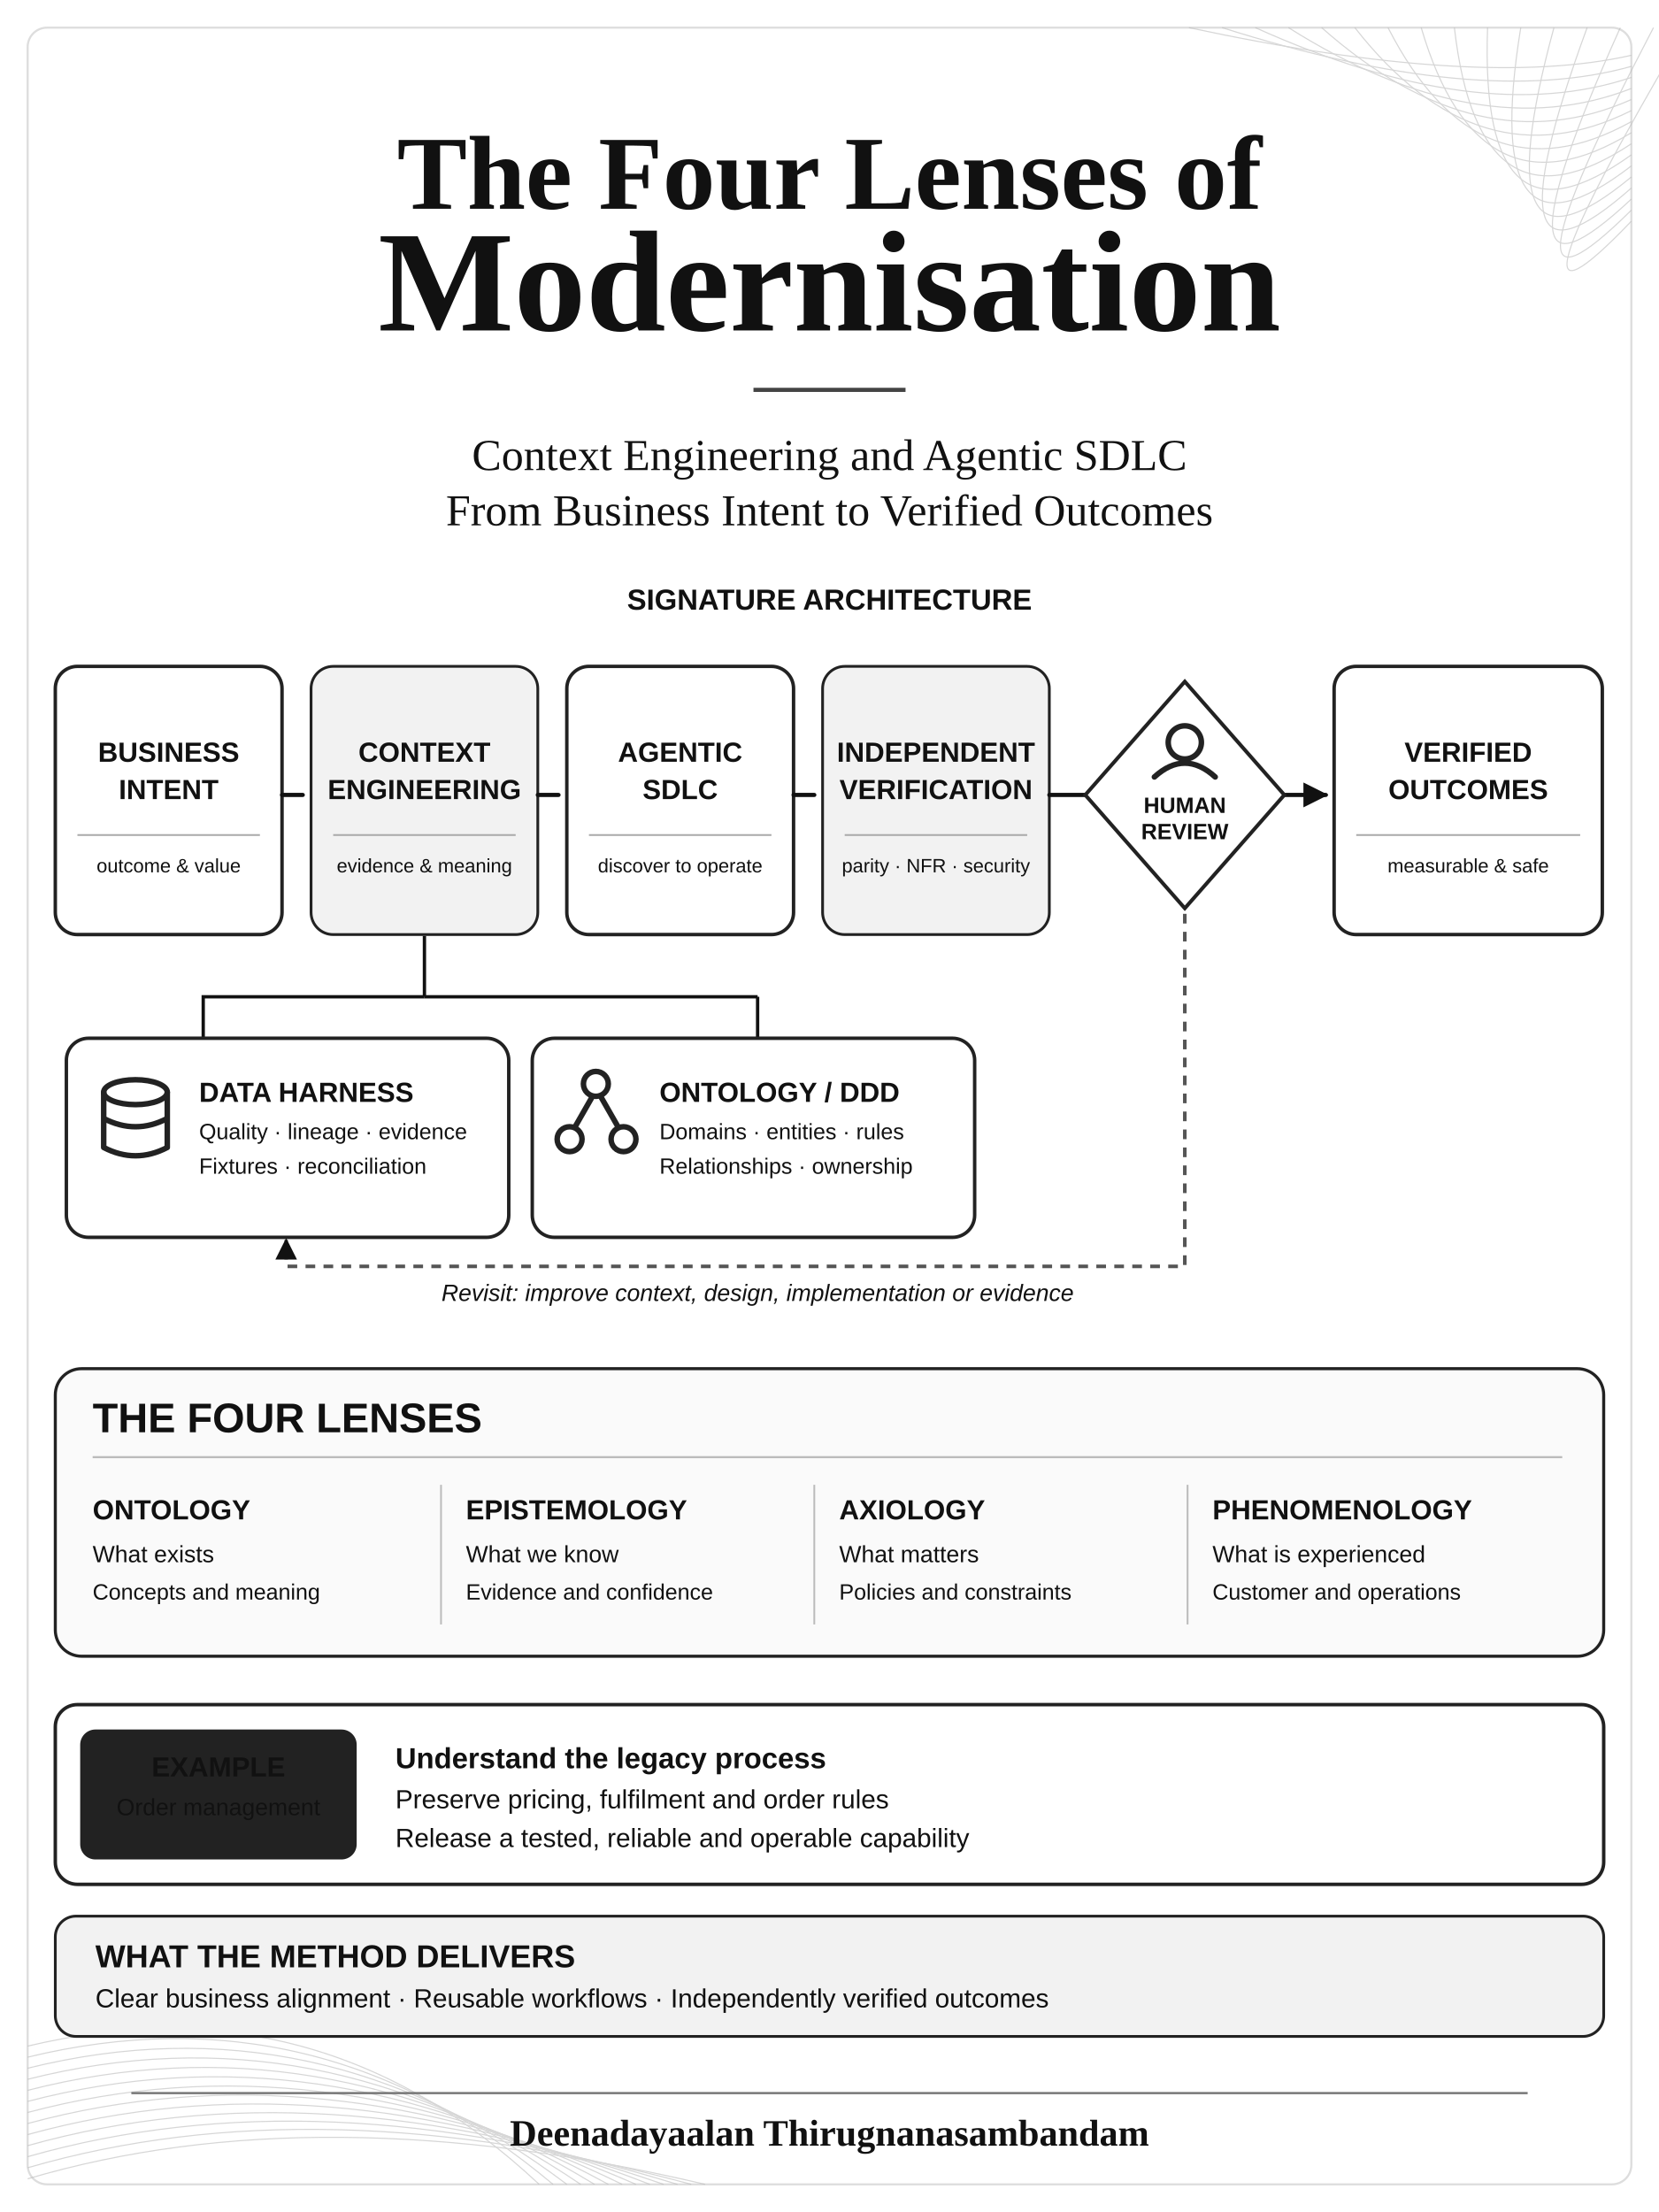
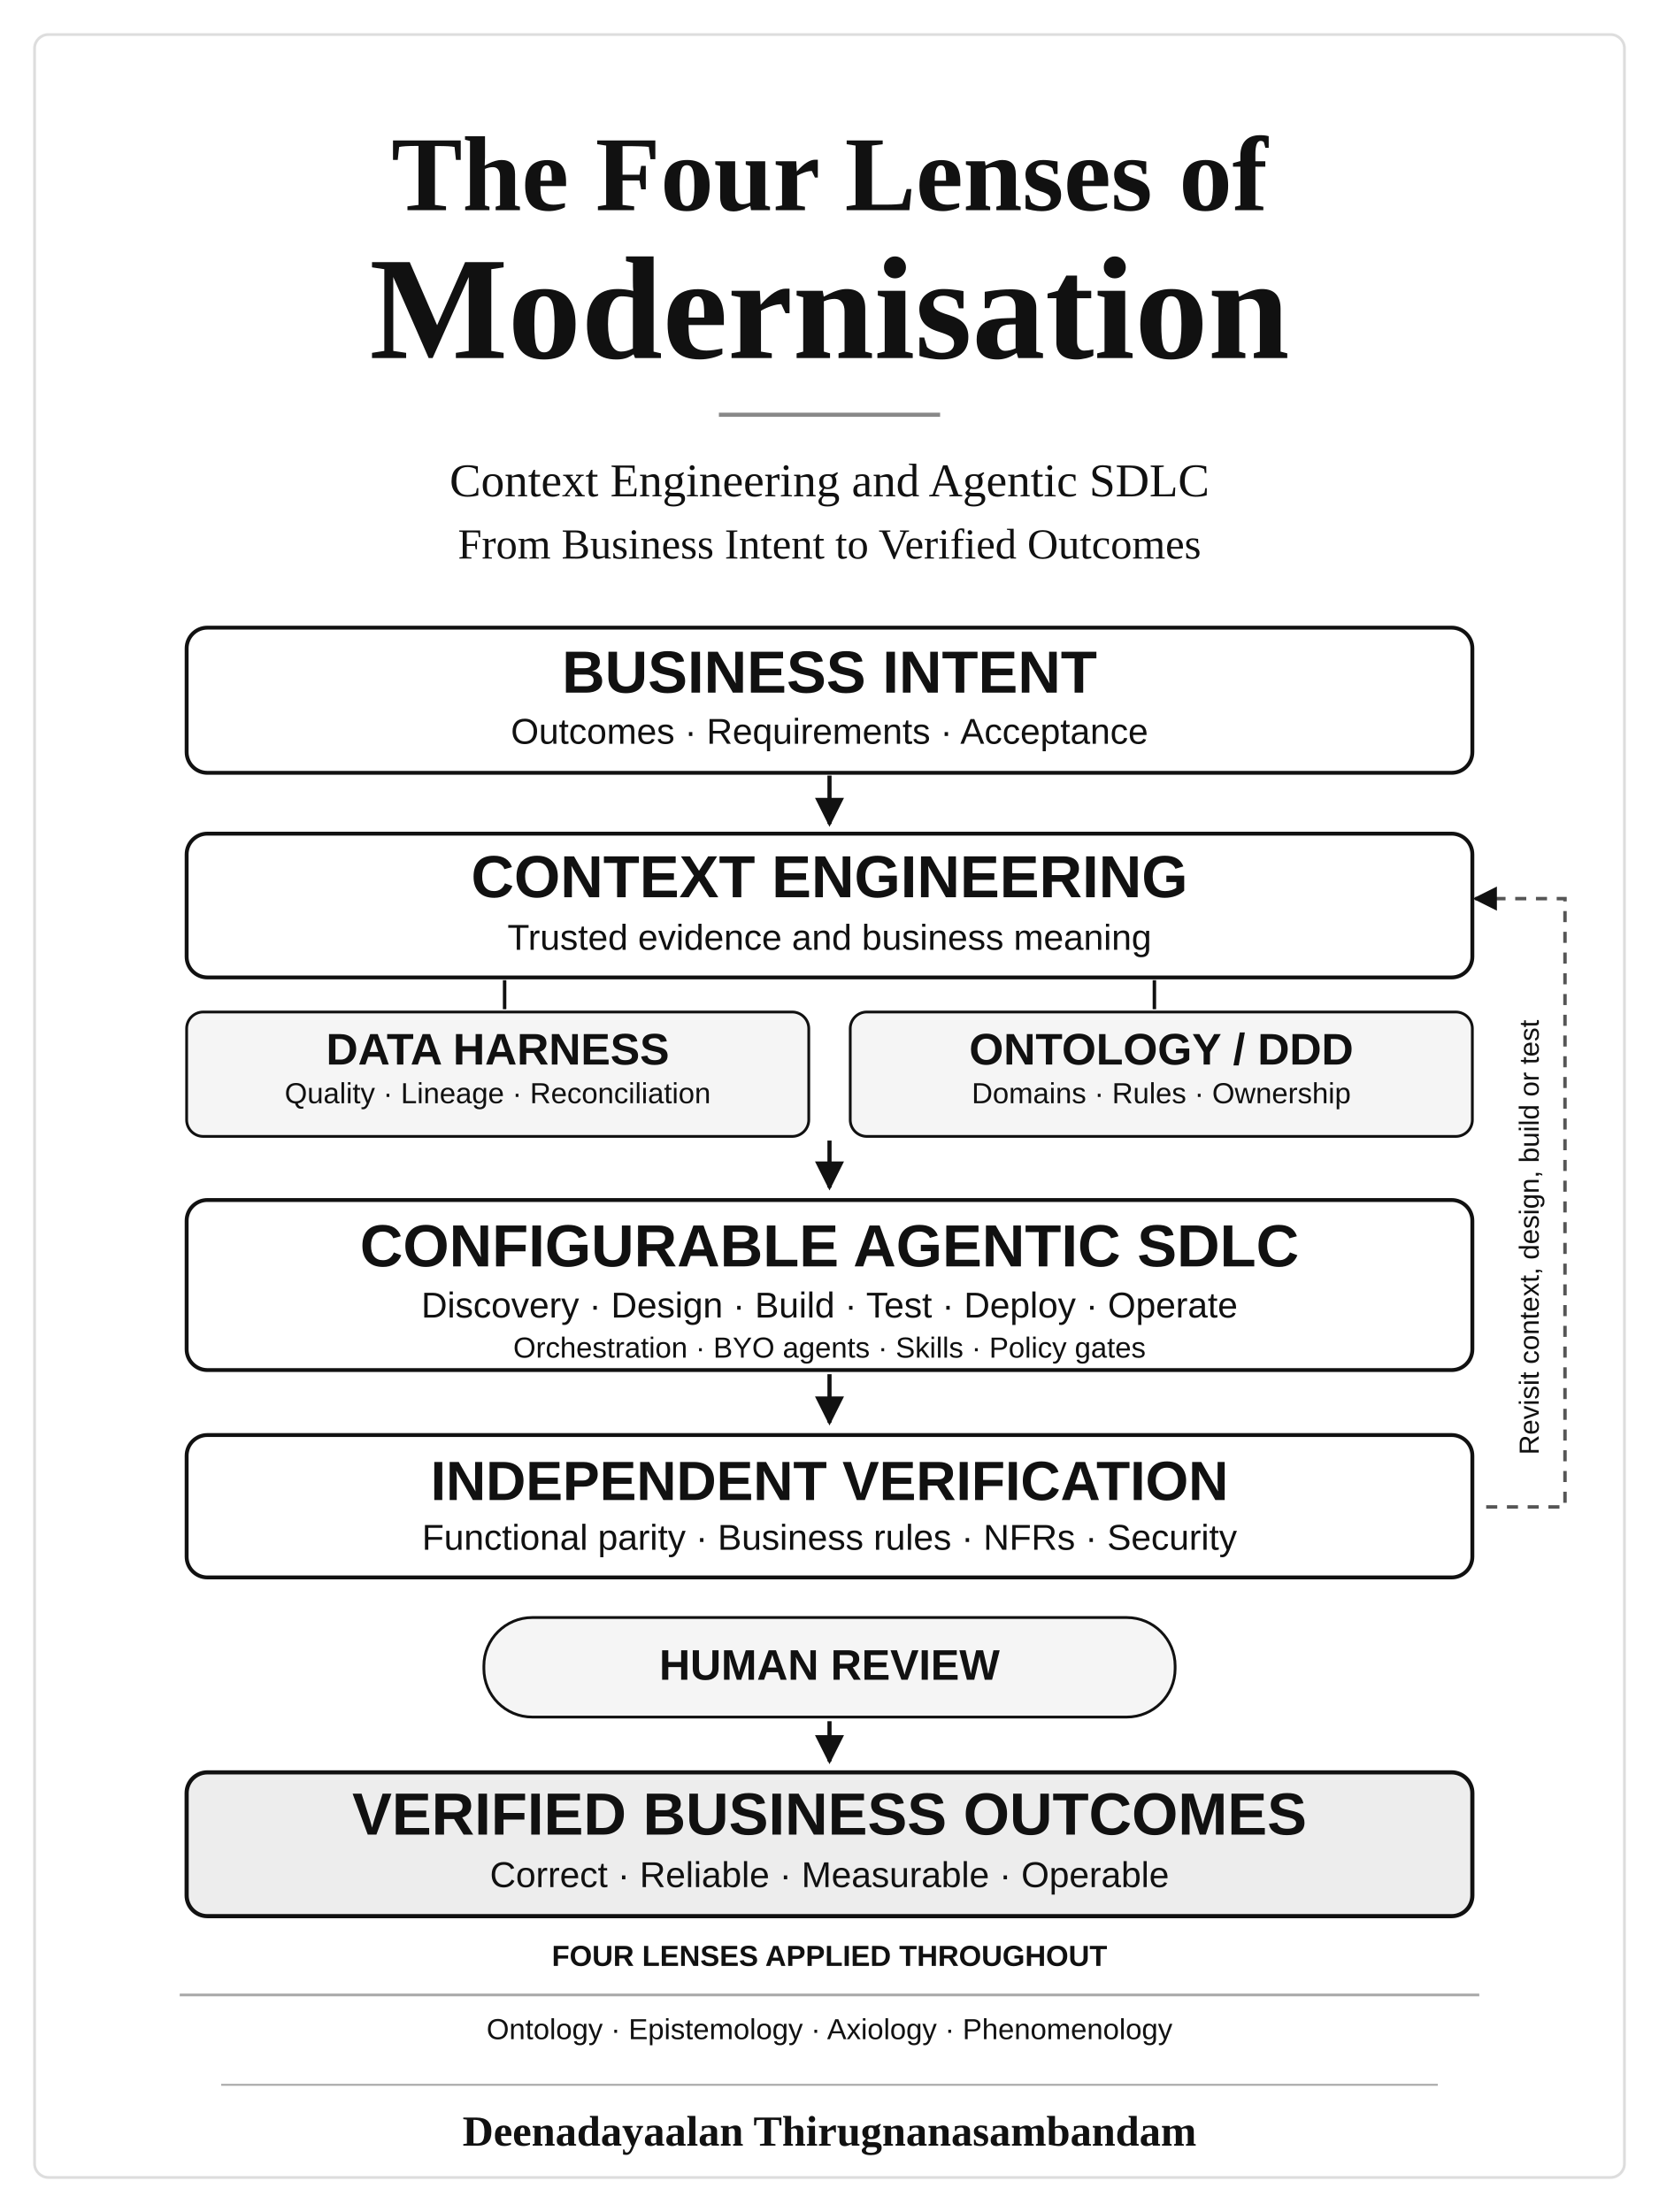
- <svg xmlns="http://www.w3.org/2000/svg" viewBox="0 0 1200 1600" width="1200" height="1600" role="img" aria-labelledby="t d">
-   <style>
- text{font-family:Arial,Helvetica,sans-serif;fill:#111}.serif{font-family:Georgia,'Times New Roman',serif}.head{font-size:76px;font-weight:700}.sub{font-size:32px}.h{font-weight:700;font-size:20px}.body{font-size:16px}.small{font-size:14px}.box{fill:#fff;stroke:#222;stroke-width:2.5}.shaded{fill:#f2f2f2;stroke:#222;stroke-width:2}.dark{fill:#222}.arrow{fill:none;stroke:#111;stroke-width:3;stroke-linejoin:round;stroke-linecap:round;marker-end:url(#arrow)}.icon{fill:none;stroke:#222;stroke-width:4;stroke-linecap:round;stroke-linejoin:round}
- </style>
+ <svg xmlns="http://www.w3.org/2000/svg" width="1200" height="1600" viewBox="0 0 1200 1600" role="img" aria-labelledby="title desc">
  <defs>
-     <marker id="arrow" viewBox="0 0 10 10" refX="9" refY="5" markerWidth="6" markerHeight="6" orient="auto-start-reverse">
-       <path d="M0 0L10 5L0 10z" fill="#111" />
+     <marker id="arrow" viewBox="0 0 10 10" refX="9" refY="5" markerWidth="7" markerHeight="7" orient="auto">
+       <path d="M0 0 L10 5 L0 10Z" fill="#111" />
    </marker>
  </defs>
-   <rect width="1200" height="1600" fill="white" />
-   <rect x="20" y="20" width="1160" height="1560" rx="14" fill="none" stroke="#ddd" stroke-width="1.5" />
-   <g stroke="#bbb" stroke-width=".8" fill="none" opacity=".6">
-     <path d="M860 20 Q1070 65 1180 40" />
-     <path d="M884 20 Q1070 79 1180 48" />
-     <path d="M908 20 Q1070 93 1180 56" />
-     <path d="M932 20 Q1070 107 1180 64" />
-     <path d="M956 20 Q1070 121 1180 72" />
-     <path d="M980 20 Q1070 135 1180 80" />
-     <path d="M1004 20 Q1070 149 1180 88" />
-     <path d="M1028 20 Q1070 163 1180 96" />
-     <path d="M1052 20 Q1070 177 1180 104" />
-     <path d="M1076 20 Q1070 191 1180 112" />
-     <path d="M1100 20 Q1070 205 1180 120" />
-     <path d="M1124 20 Q1070 219 1180 128" />
-     <path d="M1148 20 Q1070 233 1180 136" />
-     <path d="M1172 20 Q1070 247 1180 144" />
-     <path d="M1196 20 Q1070 261 1180 152" />
-     <path d="M1220 20 Q1070 275 1180 160" />
-     <path d="M20 1480 Q230 1430 390 1580" />
-     <path d="M20 1488 Q230 1437 400 1580" />
-     <path d="M20 1496 Q230 1444 410 1580" />
-     <path d="M20 1504 Q230 1451 420 1580" />
-     <path d="M20 1512 Q230 1458 430 1580" />
-     <path d="M20 1520 Q230 1465 440 1580" />
-     <path d="M20 1528 Q230 1472 450 1580" />
-     <path d="M20 1536 Q230 1479 460 1580" />
-     <path d="M20 1544 Q230 1486 470 1580" />
-     <path d="M20 1552 Q230 1493 480 1580" />
-     <path d="M20 1560 Q230 1500 490 1580" />
-     <path d="M20 1568 Q230 1507 500 1580" />
-     <path d="M20 1576 Q230 1514 510 1580" />
-   </g>
-   <text x="600" y="151" class="serif head" text-anchor="middle">The Four Lenses of</text>
-   <text x="600" y="239" class="serif" font-weight="700" font-size="104" text-anchor="middle">Modernisation</text>
-   <line x1="545" y1="282" x2="655" y2="282" stroke="#444" stroke-width="3" />
-   <text x="600" y="340" class="serif sub" text-anchor="middle">Context Engineering and Agentic SDLC</text>
-   <text x="600" y="380" class="serif sub" text-anchor="middle">From Business Intent to Verified Outcomes</text>
-   <text x="600" y="441" text-anchor="middle" font-size="21" font-weight="700">SIGNATURE ARCHITECTURE</text>
-   <rect class="box" x="40" y="482" width="164" height="194" rx="16" />
-   <text x="122" y="551" class="h" text-anchor="middle">BUSINESS</text>
-   <text x="122" y="578" class="h" text-anchor="middle">INTENT</text>
-   <line x1="56" x2="188" y1="604" y2="604" stroke="#aaa" stroke-width="1.3" />
-   <text x="122" y="631" class="small" text-anchor="middle">outcome &amp; value</text>
-   <rect class="shaded" x="225" y="482" width="164" height="194" rx="16" />
-   <text x="307" y="551" class="h" text-anchor="middle">CONTEXT</text>
-   <text x="307" y="578" class="h" text-anchor="middle">ENGINEERING</text>
-   <line x1="241" x2="373" y1="604" y2="604" stroke="#aaa" stroke-width="1.3" />
-   <text x="307" y="631" class="small" text-anchor="middle">evidence &amp; meaning</text>
-   <rect class="box" x="410" y="482" width="164" height="194" rx="16" />
-   <text x="492" y="551" class="h" text-anchor="middle">AGENTIC</text>
-   <text x="492" y="578" class="h" text-anchor="middle">SDLC</text>
-   <line x1="426" x2="558" y1="604" y2="604" stroke="#aaa" stroke-width="1.3" />
-   <text x="492" y="631" class="small" text-anchor="middle">discover to operate</text>
-   <rect class="shaded" x="595" y="482" width="164" height="194" rx="16" />
-   <text x="677" y="551" class="h" text-anchor="middle">INDEPENDENT</text>
-   <text x="677" y="578" class="h" text-anchor="middle">VERIFICATION</text>
-   <line x1="611" x2="743" y1="604" y2="604" stroke="#aaa" stroke-width="1.3" />
-   <text x="677" y="631" class="small" text-anchor="middle">parity · NFR · security</text>
-   <rect class="box" x="965" y="482" width="194" height="194" rx="16" />
-   <text x="1062" y="551" class="h" text-anchor="middle">VERIFIED</text>
-   <text x="1062" y="578" class="h" text-anchor="middle">OUTCOMES</text>
-   <line x1="981" x2="1143" y1="604" y2="604" stroke="#aaa" stroke-width="1.3" />
-   <text x="1062" y="631" class="small" text-anchor="middle">measurable &amp; safe</text>
-   <path d="M204 575 H219 M389 575 H404 M574 575 H589 M759 575 H785 M929 575 H959" class="arrow" />
-   <path d="M857 493 L929 575 L857 657 L785 575 Z" fill="#fff" stroke="#222" stroke-width="2.7" />
-   <circle cx="857" cy="537" r="12" class="icon" />
-   <path d="M835 562 Q857 542 879 562" class="icon" />
-   <text x="857" y="588" font-size="16" font-weight="700" text-anchor="middle">HUMAN</text>
-   <text x="857" y="607" font-size="16" font-weight="700" text-anchor="middle">REVIEW</text>
-   <path d="M307 677 V721 M307 721 H548" stroke="#111" stroke-width="2.4" fill="none" />
-   <path d="M307 721 H147 V751 M548 721 V751" stroke="#111" stroke-width="2.4" fill="none" />
-   <rect x="48" y="751" width="320" height="144" rx="16" class="box" />
-   <rect x="385" y="751" width="320" height="144" rx="16" class="box" />
-   <g class="icon">
-     <ellipse cx="98" cy="790" rx="23" ry="9" />
-     <path d="M75 790 V830 Q98 842 121 830 V790 M75 809 Q98 821 121 809" />
-   </g>
-   <text x="144" y="797" class="h">DATA HARNESS</text>
-   <text x="144" y="824" class="body">Quality · lineage · evidence</text>
-   <text x="144" y="849" class="body">Fixtures · reconciliation</text>
-   <g class="icon">
-     <circle cx="431" cy="784" r="9" />
-     <circle cx="412" cy="824" r="9" />
-     <circle cx="451" cy="824" r="9" />
-     <path d="M428 794 L416 815 M435 794 L447 815" />
-   </g>
-   <text x="477" y="797" class="h">ONTOLOGY / DDD</text>
-   <text x="477" y="824" class="body">Domains · entities · rules</text>
-   <text x="477" y="849" class="body">Relationships · ownership</text>
-   <path d="M857 661 V916 H207 V897" fill="none" stroke="#555" stroke-width="2.6" stroke-dasharray="7 6" marker-end="url(#arrow)" />
-   <text x="548" y="941" text-anchor="middle" font-size="17" font-style="italic">Revisit: improve context, design, implementation or evidence</text>
-   <rect x="40" y="990" width="1120" height="208" rx="19" fill="#fafafa" stroke="#222" stroke-width="2.2" />
-   <text x="67" y="1036" font-size="30" font-weight="700">THE FOUR LENSES</text>
-   <line x1="67" y1="1054" x2="1130" y2="1054" stroke="#bbb" stroke-width="1.5" />
-   <g>
-     <text x="67" y="1099" font-size="20" font-weight="700">ONTOLOGY</text>
-     <text x="67" y="1130" font-size="17">What exists</text>
-     <text x="67" y="1157" font-size="16">Concepts and meaning</text>
-     <line x1="319" x2="319" y1="1074" y2="1175" stroke="#bbb" stroke-width="1.3" />
-   </g>
-   <g>
-     <text x="337" y="1099" font-size="20" font-weight="700">EPISTEMOLOGY</text>
-     <text x="337" y="1130" font-size="17">What we know</text>
-     <text x="337" y="1157" font-size="16">Evidence and confidence</text>
-     <line x1="589" x2="589" y1="1074" y2="1175" stroke="#bbb" stroke-width="1.3" />
-   </g>
-   <g>
-     <text x="607" y="1099" font-size="20" font-weight="700">AXIOLOGY</text>
-     <text x="607" y="1130" font-size="17">What matters</text>
-     <text x="607" y="1157" font-size="16">Policies and constraints</text>
-     <line x1="859" x2="859" y1="1074" y2="1175" stroke="#bbb" stroke-width="1.3" />
-   </g>
-   <g>
-     <text x="877" y="1099" font-size="20" font-weight="700">PHENOMENOLOGY</text>
-     <text x="877" y="1130" font-size="17">What is experienced</text>
-     <text x="877" y="1157" font-size="16">Customer and operations</text>
-   </g>
-   <rect x="40" y="1233" width="1120" height="130" rx="16" class="box" />
-   <rect x="58" y="1251" width="200" height="94" rx="11" class="dark" />
-   <text x="158" y="1285" fill="#fff" font-weight="700" font-size="20" text-anchor="middle">EXAMPLE</text>
-   <text x="158" y="1313" fill="#fff" font-size="17" text-anchor="middle">Order management</text>
-   <text x="286" y="1279" font-size="21" font-weight="700">Understand the legacy process</text>
-   <text x="286" y="1308" font-size="19">Preserve pricing, fulfilment and order rules</text>
-   <text x="286" y="1336" font-size="19">Release a tested, reliable and operable capability</text>
-   <rect x="40" y="1386" width="1120" height="87" rx="15" class="shaded" />
-   <text x="69" y="1423" font-size="23" font-weight="700">WHAT THE METHOD DELIVERS</text>
-   <text x="69" y="1452" font-size="19">Clear business alignment · Reusable workflows · Independently verified outcomes</text>
-   <line x1="95" y1="1514" x2="1105" y2="1514" stroke="#777" stroke-width="1.6" />
-   <text x="600" y="1552" class="serif" font-size="27" font-weight="700" text-anchor="middle">Deenadayaalan Thirugnanasambandam</text>
+   <style>
+ .serif{font-family:Georgia,'Times New Roman',serif;fill:#111}.sans{font-family:Arial,Helvetica,sans-serif;fill:#111}.major{font-size:43px;font-weight:700}.detail{font-size:26px}.small{font-size:21px}.frame{stroke:#111;stroke-width:2.8;fill:#fff}.light{stroke:#111;stroke-width:2;fill:#f5f5f5}.line{stroke:#111;stroke-width:3;fill:none;marker-end:url(#arrow)}.gray{fill:#444}
+ </style>
+   <rect width="1200" height="1600" fill="#fff" />
+   <rect x="25" y="25" width="1150" height="1550" rx="10" stroke="#ddd" stroke-width="2" fill="none" />
+   <text class="serif" x="600" y="152" text-anchor="middle" font-weight="700" font-size="77">The Four Lenses of</text>
+   <text class="serif" x="600" y="259" text-anchor="middle" font-weight="700" font-size="106">Modernisation</text>
+   <line x1="520" y1="300" x2="680" y2="300" stroke="#888" stroke-width="3" />
+   <text class="serif" x="600" y="359" text-anchor="middle" font-size="34">Context Engineering and Agentic SDLC</text>
+   <text class="serif" x="600" y="404" text-anchor="middle" font-size="31">From Business Intent to Verified Outcomes</text>
+   <rect x="135" y="454" width="930" height="105" rx="15" class="frame" />
+   <text class="sans major" x="600" y="501" text-anchor="middle">BUSINESS INTENT</text>
+   <text class="sans detail" x="600" y="538" text-anchor="middle">Outcomes · Requirements · Acceptance</text>
+   <path class="line" d="M600 561 V596" />
+   <rect x="135" y="603" width="930" height="104" rx="15" class="frame" />
+   <text class="sans major" x="600" y="649" text-anchor="middle">CONTEXT ENGINEERING</text>
+   <text class="sans detail" x="600" y="687" text-anchor="middle">Trusted evidence and business meaning</text>
+   <path d="M365 709 V730 M835 709 V730" stroke="#111" stroke-width="2.5" />
+   <rect x="135" y="732" width="450" height="90" rx="12" class="light" />
+   <text class="sans" x="360" y="770" text-anchor="middle" font-size="32" font-weight="700">DATA HARNESS</text>
+   <text class="sans small" x="360" y="798" text-anchor="middle">Quality · Lineage · Reconciliation</text>
+   <rect x="615" y="732" width="450" height="90" rx="12" class="light" />
+   <text class="sans" x="840" y="770" text-anchor="middle" font-size="32" font-weight="700">ONTOLOGY / DDD</text>
+   <text class="sans small" x="840" y="798" text-anchor="middle">Domains · Rules · Ownership</text>
+   <path class="line" d="M600 825 V859" />
+   <rect x="135" y="868" width="930" height="123" rx="15" class="frame" />
+   <text class="sans major" x="600" y="916" text-anchor="middle">CONFIGURABLE AGENTIC SDLC</text>
+   <text class="sans detail" x="600" y="953" text-anchor="middle">Discovery · Design · Build · Test · Deploy · Operate</text>
+   <text class="sans small" x="600" y="982" text-anchor="middle">Orchestration · BYO agents · Skills · Policy gates</text>
+   <path class="line" d="M600 994 V1029" />
+   <rect x="135" y="1038" width="930" height="103" rx="15" class="frame" />
+   <text class="sans" x="600" y="1085" text-anchor="middle" font-size="40" font-weight="700">INDEPENDENT VERIFICATION</text>
+   <text class="sans detail" x="600" y="1121" text-anchor="middle">Functional parity · Business rules · NFRs · Security</text>
+   <rect x="350" y="1170" width="500" height="72" rx="35" class="light" />
+   <text class="sans" x="600" y="1215" text-anchor="middle" font-size="31" font-weight="700">HUMAN REVIEW</text>
+   <path d="M1075 1090 H1132 V650 H1067" stroke="#555" stroke-width="2.5" stroke-dasharray="8 7" fill="none" marker-end="url(#arrow)" />
+   <text class="sans" x="1113" y="895" transform="rotate(-90 1113 895)" text-anchor="middle" font-size="20">Revisit context, design, build or test</text>
+   <path class="line" d="M600 1245 V1274" />
+   <rect x="135" y="1282" width="930" height="104" rx="15" fill="#ededed" stroke="#111" stroke-width="3" />
+   <text class="sans major" x="600" y="1327" text-anchor="middle">VERIFIED BUSINESS OUTCOMES</text>
+   <text class="sans detail" x="600" y="1365" text-anchor="middle">Correct · Reliable · Measurable · Operable</text>
+   <text class="sans" x="600" y="1422" text-anchor="middle" font-size="21" font-weight="700">FOUR LENSES APPLIED THROUGHOUT</text>
+   <line x1="130" y1="1443" x2="1070" y2="1443" stroke="#aaa" stroke-width="2" />
+   <text class="sans" x="600" y="1475" text-anchor="middle" font-size="21">Ontology  ·  Epistemology  ·  Axiology  ·  Phenomenology</text>
+   <line x1="160" y1="1508" x2="1040" y2="1508" stroke="#aaa" stroke-width="1.4" />
+   <text class="serif" x="600" y="1552" text-anchor="middle" font-size="31" font-weight="700">Deenadayaalan Thirugnanasambandam</text>
</svg>
